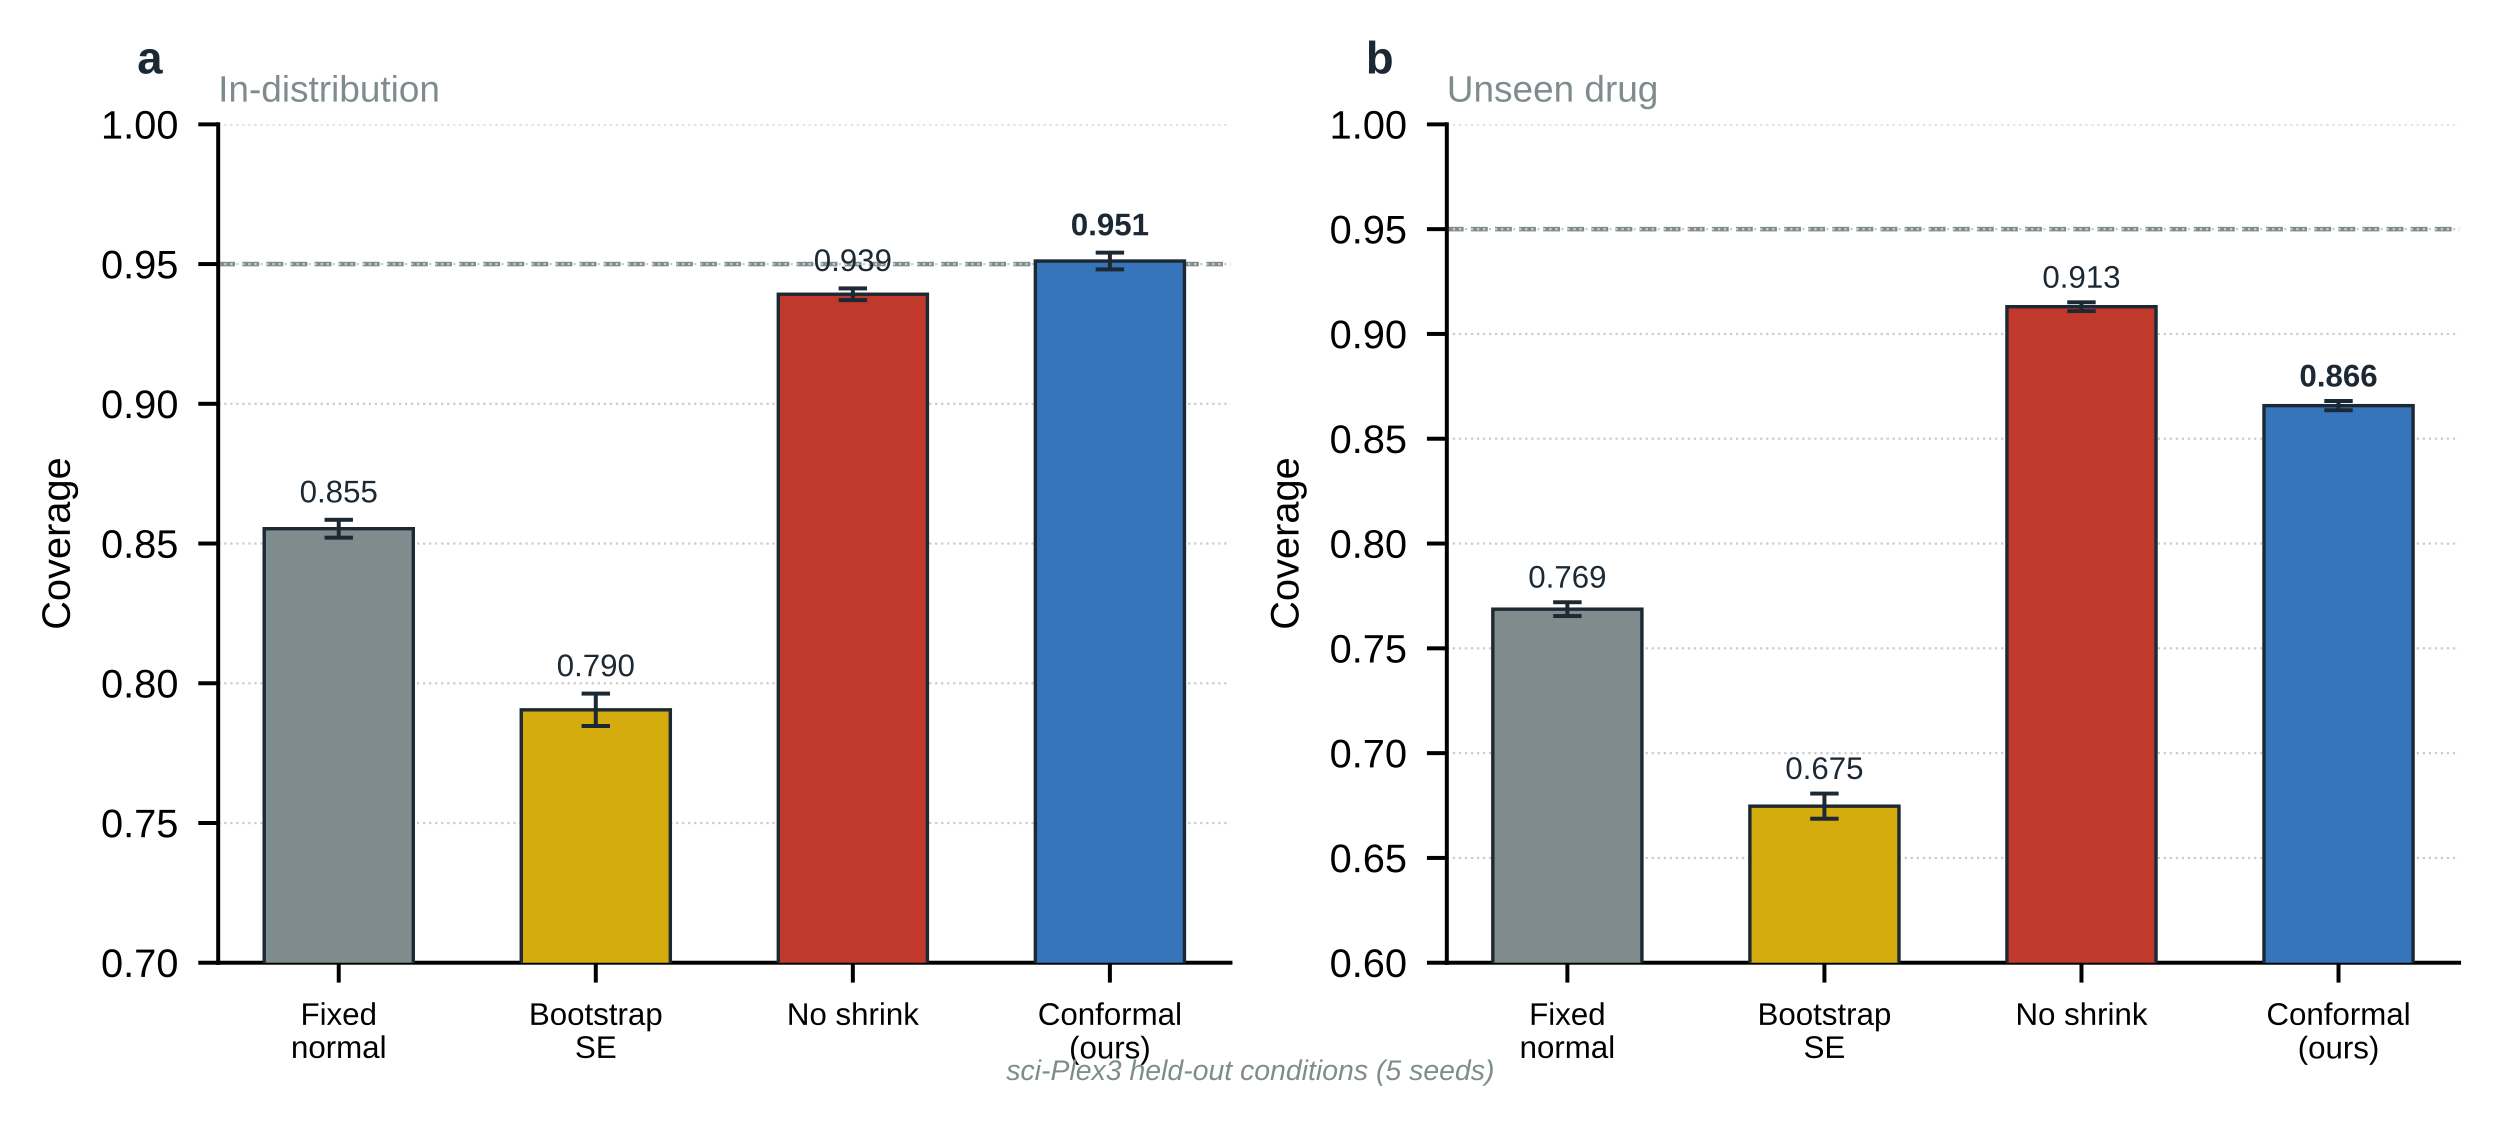
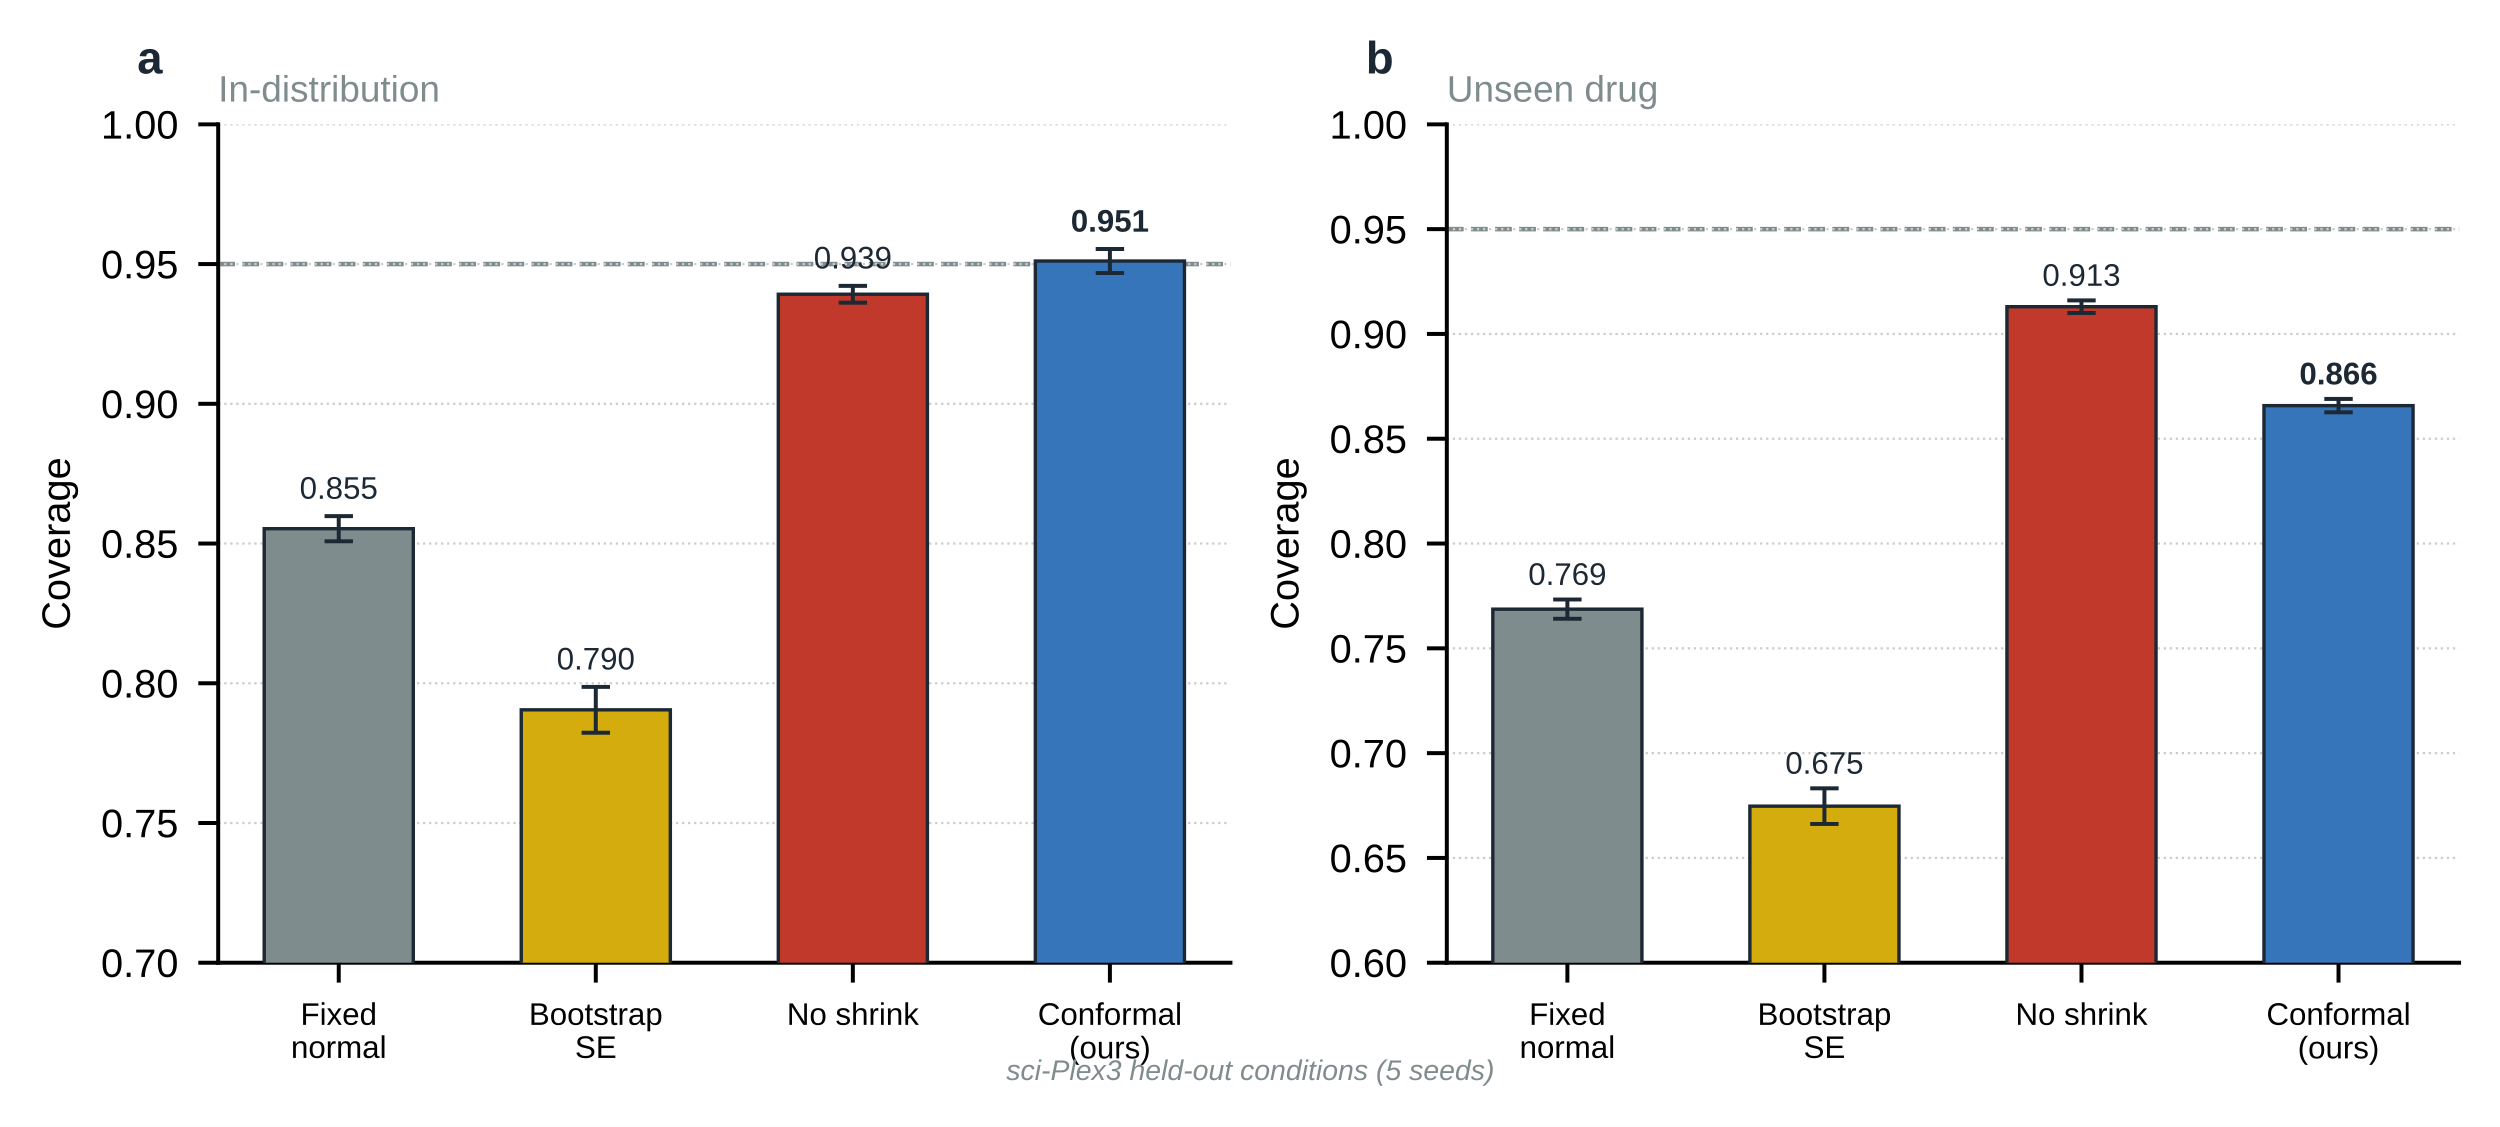
<svg xmlns="http://www.w3.org/2000/svg" xmlns:xlink="http://www.w3.org/1999/xlink" width="439.892pt" height="198.288pt" viewBox="0 0 439.892 198.288" version="1.1">
  <defs>
    <style type="text/css">*{stroke-linejoin: round; stroke-linecap: butt}</style>
  </defs>
  <g id="figure_1">
    <g id="patch_1">
      <path d="M 0 198.288  L 439.892 198.288  L 439.892 -0  L 0 -0  z " style="fill: #ffffff" />
    </g>
    <g id="axes_1">
      <g id="patch_2">
        <path d="M 38.392 169.397  L 216.507 169.397  L 216.507 21.881  L 38.392 21.881  z " style="fill: #ffffff" />
      </g>
      <g id="line2d_1">
-         <path d="M 38.392 46.467  L 216.507 46.467  " clip-path="url(#p9d5d105f40)" style="fill: none; stroke-dasharray: 2.96,1.28; stroke-dashoffset: 0; stroke: #7f8c8d; stroke-width: 0.8" />
+         <path d="M 38.392 46.467  L 216.507 46.467  " clip-path="url(#p77afb6e7ab)" style="fill: none; stroke-dasharray: 2.96,1.28; stroke-dashoffset: 0; stroke: #7f8c8d; stroke-width: 0.8" />
      </g>
      <g id="matplotlib.axis_1">
        <g id="xtick_1">
          <g id="line2d_2">
            <defs>
-               <path id="me856b5aec0" d="M 0 0  L 0 3.5  " style="stroke: #000000; stroke-width: 0.7" />
+               <path id="m66974f208a" d="M 0 0  L 0 3.5  " style="stroke: #000000; stroke-width: 0.7" />
            </defs>
            <g>
-               <use xlink:href="#me856b5aec0" x="59.605" y="169.397" style="stroke: #000000; stroke-width: 0.7" />
+               <use xlink:href="#m66974f208a" x="59.605" y="169.397" style="stroke: #000000; stroke-width: 0.7" />
            </g>
          </g>
          <g id="text_1">
            <text style="font: 5.5px 'Arial', 'DejaVu Sans', 'Liberation Sans', sans-serif" transform="translate(52.88033 180.3337)">Fixed</text>
            <text style="font: 5.5px 'Arial', 'DejaVu Sans', 'Liberation Sans', sans-serif" transform="translate(51.19939 186.1509)">normal</text>
          </g>
        </g>
        <g id="xtick_2">
          <g id="line2d_3">
            <g>
-               <use xlink:href="#me856b5aec0" x="104.834" y="169.397" style="stroke: #000000; stroke-width: 0.7" />
+               <use xlink:href="#m66974f208a" x="104.834" y="169.397" style="stroke: #000000; stroke-width: 0.7" />
            </g>
          </g>
          <g id="text_2">
            <text style="font: 5.5px 'Arial', 'DejaVu Sans', 'Liberation Sans', sans-serif" transform="translate(93.06433 180.3337)">Bootstrap</text>
            <text style="font: 5.5px 'Arial', 'DejaVu Sans', 'Liberation Sans', sans-serif" transform="translate(101.1657 186.1509)">SE</text>
          </g>
        </g>
        <g id="xtick_3">
          <g id="line2d_4">
            <g>
-               <use xlink:href="#me856b5aec0" x="150.064" y="169.397" style="stroke: #000000; stroke-width: 0.7" />
+               <use xlink:href="#m66974f208a" x="150.064" y="169.397" style="stroke: #000000; stroke-width: 0.7" />
            </g>
          </g>
          <g id="text_3">
            <text style="font: 5.5px 'Arial', 'DejaVu Sans', 'Liberation Sans', sans-serif; text-anchor: middle" x="150.064" y="180.334" transform="rotate(-0 150.0641 180.3337)">No shrink</text>
          </g>
        </g>
        <g id="xtick_4">
          <g id="line2d_5">
            <g>
-               <use xlink:href="#me856b5aec0" x="195.294" y="169.397" style="stroke: #000000; stroke-width: 0.7" />
+               <use xlink:href="#m66974f208a" x="195.294" y="169.397" style="stroke: #000000; stroke-width: 0.7" />
            </g>
          </g>
          <g id="text_4">
            <text style="font: 5.5px 'Arial', 'DejaVu Sans', 'Liberation Sans', sans-serif" transform="translate(182.6096 180.3337)">Conformal</text>
            <text style="font: 5.5px 'Arial', 'DejaVu Sans', 'Liberation Sans', sans-serif" transform="translate(188.1135 186.2314)">(ours)</text>
          </g>
        </g>
      </g>
      <g id="matplotlib.axis_2">
        <g id="ytick_1">
          <g id="line2d_6">
-             <path d="M 38.392 169.397  L 216.507 169.397  " clip-path="url(#p9d5d105f40)" style="fill: none; stroke-dasharray: 0.4,0.66; stroke-dashoffset: 0; stroke: #cccccc; stroke-width: 0.4" />
+             <path d="M 38.392 169.397  L 216.507 169.397  " clip-path="url(#p77afb6e7ab)" style="fill: none; stroke-dasharray: 0.4,0.66; stroke-dashoffset: 0; stroke: #cccccc; stroke-width: 0.4" />
          </g>
          <g id="line2d_7">
            <defs>
-               <path id="m9ef5450cb5" d="M 0 0  L -3.5 0  " style="stroke: #000000; stroke-width: 0.7" />
+               <path id="m8f0b686605" d="M 0 0  L -3.5 0  " style="stroke: #000000; stroke-width: 0.7" />
            </defs>
            <g>
-               <use xlink:href="#m9ef5450cb5" x="38.392" y="169.397" style="stroke: #000000; stroke-width: 0.7" />
+               <use xlink:href="#m8f0b686605" x="38.392" y="169.397" style="stroke: #000000; stroke-width: 0.7" />
            </g>
          </g>
          <g id="text_5">
            <text style="font: 7px 'Arial', 'DejaVu Sans', 'Liberation Sans', sans-serif; text-anchor: end" x="31.392" y="171.902" transform="rotate(-0 31.39172 171.9021)">0.70</text>
          </g>
        </g>
        <g id="ytick_2">
          <g id="line2d_8">
-             <path d="M 38.392 144.811  L 216.507 144.811  " clip-path="url(#p9d5d105f40)" style="fill: none; stroke-dasharray: 0.4,0.66; stroke-dashoffset: 0; stroke: #cccccc; stroke-width: 0.4" />
+             <path d="M 38.392 144.811  L 216.507 144.811  " clip-path="url(#p77afb6e7ab)" style="fill: none; stroke-dasharray: 0.4,0.66; stroke-dashoffset: 0; stroke: #cccccc; stroke-width: 0.4" />
          </g>
          <g id="line2d_9">
            <g>
-               <use xlink:href="#m9ef5450cb5" x="38.392" y="144.811" style="stroke: #000000; stroke-width: 0.7" />
+               <use xlink:href="#m8f0b686605" x="38.392" y="144.811" style="stroke: #000000; stroke-width: 0.7" />
            </g>
          </g>
          <g id="text_6">
            <text style="font: 7px 'Arial', 'DejaVu Sans', 'Liberation Sans', sans-serif; text-anchor: end" x="31.392" y="147.316" transform="rotate(-0 31.39172 147.3161)">0.75</text>
          </g>
        </g>
        <g id="ytick_3">
          <g id="line2d_10">
-             <path d="M 38.392 120.225  L 216.507 120.225  " clip-path="url(#p9d5d105f40)" style="fill: none; stroke-dasharray: 0.4,0.66; stroke-dashoffset: 0; stroke: #cccccc; stroke-width: 0.4" />
+             <path d="M 38.392 120.225  L 216.507 120.225  " clip-path="url(#p77afb6e7ab)" style="fill: none; stroke-dasharray: 0.4,0.66; stroke-dashoffset: 0; stroke: #cccccc; stroke-width: 0.4" />
          </g>
          <g id="line2d_11">
            <g>
-               <use xlink:href="#m9ef5450cb5" x="38.392" y="120.225" style="stroke: #000000; stroke-width: 0.7" />
+               <use xlink:href="#m8f0b686605" x="38.392" y="120.225" style="stroke: #000000; stroke-width: 0.7" />
            </g>
          </g>
          <g id="text_7">
            <text style="font: 7px 'Arial', 'DejaVu Sans', 'Liberation Sans', sans-serif; text-anchor: end" x="31.392" y="122.73" transform="rotate(-0 31.39172 122.7301)">0.80</text>
          </g>
        </g>
        <g id="ytick_4">
          <g id="line2d_12">
-             <path d="M 38.392 95.639  L 216.507 95.639  " clip-path="url(#p9d5d105f40)" style="fill: none; stroke-dasharray: 0.4,0.66; stroke-dashoffset: 0; stroke: #cccccc; stroke-width: 0.4" />
+             <path d="M 38.392 95.639  L 216.507 95.639  " clip-path="url(#p77afb6e7ab)" style="fill: none; stroke-dasharray: 0.4,0.66; stroke-dashoffset: 0; stroke: #cccccc; stroke-width: 0.4" />
          </g>
          <g id="line2d_13">
            <g>
-               <use xlink:href="#m9ef5450cb5" x="38.392" y="95.639" style="stroke: #000000; stroke-width: 0.7" />
+               <use xlink:href="#m8f0b686605" x="38.392" y="95.639" style="stroke: #000000; stroke-width: 0.7" />
            </g>
          </g>
          <g id="text_8">
            <text style="font: 7px 'Arial', 'DejaVu Sans', 'Liberation Sans', sans-serif; text-anchor: end" x="31.392" y="98.144" transform="rotate(-0 31.39172 98.14406)">0.85</text>
          </g>
        </g>
        <g id="ytick_5">
          <g id="line2d_14">
-             <path d="M 38.392 71.053  L 216.507 71.053  " clip-path="url(#p9d5d105f40)" style="fill: none; stroke-dasharray: 0.4,0.66; stroke-dashoffset: 0; stroke: #cccccc; stroke-width: 0.4" />
+             <path d="M 38.392 71.053  L 216.507 71.053  " clip-path="url(#p77afb6e7ab)" style="fill: none; stroke-dasharray: 0.4,0.66; stroke-dashoffset: 0; stroke: #cccccc; stroke-width: 0.4" />
          </g>
          <g id="line2d_15">
            <g>
-               <use xlink:href="#m9ef5450cb5" x="38.392" y="71.053" style="stroke: #000000; stroke-width: 0.7" />
+               <use xlink:href="#m8f0b686605" x="38.392" y="71.053" style="stroke: #000000; stroke-width: 0.7" />
            </g>
          </g>
          <g id="text_9">
            <text style="font: 7px 'Arial', 'DejaVu Sans', 'Liberation Sans', sans-serif; text-anchor: end" x="31.392" y="73.558" transform="rotate(-0 31.39172 73.55805)">0.90</text>
          </g>
        </g>
        <g id="ytick_6">
          <g id="line2d_16">
-             <path d="M 38.392 46.467  L 216.507 46.467  " clip-path="url(#p9d5d105f40)" style="fill: none; stroke-dasharray: 0.4,0.66; stroke-dashoffset: 0; stroke: #cccccc; stroke-width: 0.4" />
+             <path d="M 38.392 46.467  L 216.507 46.467  " clip-path="url(#p77afb6e7ab)" style="fill: none; stroke-dasharray: 0.4,0.66; stroke-dashoffset: 0; stroke: #cccccc; stroke-width: 0.4" />
          </g>
          <g id="line2d_17">
            <g>
-               <use xlink:href="#m9ef5450cb5" x="38.392" y="46.467" style="stroke: #000000; stroke-width: 0.7" />
+               <use xlink:href="#m8f0b686605" x="38.392" y="46.467" style="stroke: #000000; stroke-width: 0.7" />
            </g>
          </g>
          <g id="text_10">
            <text style="font: 7px 'Arial', 'DejaVu Sans', 'Liberation Sans', sans-serif; text-anchor: end" x="31.392" y="48.972" transform="rotate(-0 31.39172 48.97205)">0.95</text>
          </g>
        </g>
        <g id="ytick_7">
          <g id="line2d_18">
-             <path d="M 38.392 21.881  L 216.507 21.881  " clip-path="url(#p9d5d105f40)" style="fill: none; stroke-dasharray: 0.4,0.66; stroke-dashoffset: 0; stroke: #cccccc; stroke-width: 0.4" />
+             <path d="M 38.392 21.881  L 216.507 21.881  " clip-path="url(#p77afb6e7ab)" style="fill: none; stroke-dasharray: 0.4,0.66; stroke-dashoffset: 0; stroke: #cccccc; stroke-width: 0.4" />
          </g>
          <g id="line2d_19">
            <g>
-               <use xlink:href="#m9ef5450cb5" x="38.392" y="21.881" style="stroke: #000000; stroke-width: 0.7" />
+               <use xlink:href="#m8f0b686605" x="38.392" y="21.881" style="stroke: #000000; stroke-width: 0.7" />
            </g>
          </g>
          <g id="text_11">
            <text style="font: 7px 'Arial', 'DejaVu Sans', 'Liberation Sans', sans-serif; text-anchor: end" x="31.392" y="24.386" transform="rotate(-0 31.39172 24.38604)">1.00</text>
          </g>
        </g>
        <g id="text_12">
          <text style="font: 7px 'Arial', 'DejaVu Sans', 'Liberation Sans', sans-serif; text-anchor: middle" x="12.296" y="95.639" transform="rotate(-90 12.29578 95.63883)">Coverage</text>
        </g>
      </g>
      <g id="patch_3">
        <path d="M 38.392 169.397  L 38.392 21.881  " style="fill: none; stroke: #000000; stroke-width: 0.7; stroke-linejoin: miter; stroke-linecap: square" />
      </g>
      <g id="patch_4">
        <path d="M 38.392 169.397  L 216.507 169.397  " style="fill: none; stroke: #000000; stroke-width: 0.7; stroke-linejoin: miter; stroke-linecap: square" />
      </g>
      <g id="patch_5">
-         <path d="M 46.488 513.601  L 72.721 513.601  L 72.721 93.033  L 46.488 93.033  z " clip-path="url(#p9d5d105f40)" style="fill: #7f8c8d; stroke: #1c2833; stroke-width: 0.6; stroke-linejoin: miter" />
+         <path d="M 46.488 513.601  L 72.721 513.601  L 72.721 93.033  L 46.488 93.033  z " clip-path="url(#p77afb6e7ab)" style="fill: #7f8c8d; stroke: #1c2833; stroke-width: 0.6; stroke-linejoin: miter" />
      </g>
      <g id="patch_6">
-         <path d="M 91.718 513.601  L 117.951 513.601  L 117.951 124.896  L 91.718 124.896  z " clip-path="url(#p9d5d105f40)" style="fill: #d4ac0d; stroke: #1c2833; stroke-width: 0.6; stroke-linejoin: miter" />
+         <path d="M 91.718 513.601  L 117.951 513.601  L 117.951 124.896  L 91.718 124.896  z " clip-path="url(#p77afb6e7ab)" style="fill: #d4ac0d; stroke: #1c2833; stroke-width: 0.6; stroke-linejoin: miter" />
      </g>
      <g id="patch_7">
-         <path d="M 136.948 513.601  L 163.181 513.601  L 163.181 51.777  L 136.948 51.777  z " clip-path="url(#p9d5d105f40)" style="fill: #c0392b; stroke: #1c2833; stroke-width: 0.6; stroke-linejoin: miter" />
+         <path d="M 136.948 513.601  L 163.181 513.601  L 163.181 51.777  L 136.948 51.777  z " clip-path="url(#p77afb6e7ab)" style="fill: #c0392b; stroke: #1c2833; stroke-width: 0.6; stroke-linejoin: miter" />
      </g>
      <g id="patch_8">
-         <path d="M 182.177 513.601  L 208.411 513.601  L 208.411 45.926  L 182.177 45.926  z " clip-path="url(#p9d5d105f40)" style="fill: #3775ba; stroke: #1c2833; stroke-width: 0.6; stroke-linejoin: miter" />
+         <path d="M 182.177 513.601  L 208.411 513.601  L 208.411 45.926  L 182.177 45.926  z " clip-path="url(#p77afb6e7ab)" style="fill: #3775ba; stroke: #1c2833; stroke-width: 0.6; stroke-linejoin: miter" />
      </g>
      <g id="text_13">
-         <text style="fill: #1c2833; font: 5.5px 'Arial', 'DejaVu Sans', 'Liberation Sans', sans-serif; text-anchor: middle" x="59.605" y="88.399" transform="rotate(-0 59.60451 88.3992)">0.855</text>
+         <text style="fill: #1c2833; font: 5.5px 'Arial', 'DejaVu Sans', 'Liberation Sans', sans-serif; text-anchor: middle" x="59.605" y="87.76" transform="rotate(-0 59.60451 87.75997)">0.855</text>
      </g>
      <g id="text_14">
-         <text style="fill: #1c2833; font: 5.5px 'Arial', 'DejaVu Sans', 'Liberation Sans', sans-serif; text-anchor: middle" x="104.834" y="118.984" transform="rotate(-0 104.8343 118.9842)">0.790</text>
+         <text style="fill: #1c2833; font: 5.5px 'Arial', 'DejaVu Sans', 'Liberation Sans', sans-serif; text-anchor: middle" x="104.834" y="117.804" transform="rotate(-0 104.8343 117.8041)">0.790</text>
      </g>
      <g id="text_15">
-         <text style="fill: #1c2833; font: 5.5px 'Arial', 'DejaVu Sans', 'Liberation Sans', sans-serif; text-anchor: middle" x="150.064" y="47.685" transform="rotate(-0 150.0641 47.68477)">0.939</text>
+         <text style="fill: #1c2833; font: 5.5px 'Arial', 'DejaVu Sans', 'Liberation Sans', sans-serif; text-anchor: middle" x="150.064" y="47.242" transform="rotate(-0 150.0641 47.24222)">0.939</text>
      </g>
      <g id="text_16">
-         <text style="fill: #1c2833; font: 700 5.5px 'Arial', 'DejaVu Sans', 'Liberation Sans', sans-serif; text-anchor: middle" x="195.294" y="41.398" transform="rotate(-0 195.294 41.39849)">0.951</text>
+         <text style="fill: #1c2833; font: 700 5.5px 'Arial', 'DejaVu Sans', 'Liberation Sans', sans-serif; text-anchor: middle" x="195.294" y="40.759" transform="rotate(-0 195.294 40.75925)">0.951</text>
      </g>
      <g id="text_17">
        <text style="fill: #1c2833; font: 700 8px 'Arial', 'DejaVu Sans', 'Liberation Sans', sans-serif; text-anchor: start" x="24.143" y="12.926" transform="rotate(-0 24.14252 12.92625)">a</text>
      </g>
      <g id="text_18">
        <text style="fill: #7f8c8d; font: 6.5px 'Arial', 'DejaVu Sans', 'Liberation Sans', sans-serif; text-anchor: start" x="38.392" y="17.881" transform="rotate(-0 38.39172 17.8808)">In-distribution</text>
      </g>
      <g id="LineCollection_1">
-         <path d="M 59.605 94.606  L 59.605 91.459  " clip-path="url(#p9d5d105f40)" style="fill: none; stroke: #1c2833; stroke-width: 0.7" />
-         <path d="M 104.834 127.748  L 104.834 122.044  " clip-path="url(#p9d5d105f40)" style="fill: none; stroke: #1c2833; stroke-width: 0.7" />
-         <path d="M 150.064 52.81  L 150.064 50.745  " clip-path="url(#p9d5d105f40)" style="fill: none; stroke: #1c2833; stroke-width: 0.7" />
-         <path d="M 195.294 47.401  L 195.294 44.451  " clip-path="url(#p9d5d105f40)" style="fill: none; stroke: #1c2833; stroke-width: 0.7" />
+         <path d="M 59.605 95.245  L 59.605 90.82  " clip-path="url(#p77afb6e7ab)" style="fill: none; stroke: #1c2833; stroke-width: 0.7" />
+         <path d="M 104.834 128.928  L 104.834 120.864  " clip-path="url(#p77afb6e7ab)" style="fill: none; stroke: #1c2833; stroke-width: 0.7" />
+         <path d="M 150.064 53.253  L 150.064 50.302  " clip-path="url(#p77afb6e7ab)" style="fill: none; stroke: #1c2833; stroke-width: 0.7" />
+         <path d="M 195.294 48.04  L 195.294 43.812  " clip-path="url(#p77afb6e7ab)" style="fill: none; stroke: #1c2833; stroke-width: 0.7" />
      </g>
      <g id="line2d_20">
        <defs>
-           <path id="m2707929014" d="M 2.5 0  L -2.5 -0  " style="stroke: #1c2833; stroke-width: 0.7" />
+           <path id="m2bc1da2e84" d="M 2.5 0  L -2.5 -0  " style="stroke: #1c2833; stroke-width: 0.7" />
        </defs>
-         <g clip-path="url(#p9d5d105f40)">
-           <use xlink:href="#m2707929014" x="59.605" y="94.606" style="fill: #1c2833; stroke: #1c2833; stroke-width: 0.7" />
-           <use xlink:href="#m2707929014" x="104.834" y="127.748" style="fill: #1c2833; stroke: #1c2833; stroke-width: 0.7" />
-           <use xlink:href="#m2707929014" x="150.064" y="52.81" style="fill: #1c2833; stroke: #1c2833; stroke-width: 0.7" />
-           <use xlink:href="#m2707929014" x="195.294" y="47.401" style="fill: #1c2833; stroke: #1c2833; stroke-width: 0.7" />
+         <g clip-path="url(#p77afb6e7ab)">
+           <use xlink:href="#m2bc1da2e84" x="59.605" y="95.245" style="fill: #1c2833; stroke: #1c2833; stroke-width: 0.7" />
+           <use xlink:href="#m2bc1da2e84" x="104.834" y="128.928" style="fill: #1c2833; stroke: #1c2833; stroke-width: 0.7" />
+           <use xlink:href="#m2bc1da2e84" x="150.064" y="53.253" style="fill: #1c2833; stroke: #1c2833; stroke-width: 0.7" />
+           <use xlink:href="#m2bc1da2e84" x="195.294" y="48.04" style="fill: #1c2833; stroke: #1c2833; stroke-width: 0.7" />
        </g>
      </g>
      <g id="line2d_21">
-         <g clip-path="url(#p9d5d105f40)">
-           <use xlink:href="#m2707929014" x="59.605" y="91.459" style="fill: #1c2833; stroke: #1c2833; stroke-width: 0.7" />
-           <use xlink:href="#m2707929014" x="104.834" y="122.044" style="fill: #1c2833; stroke: #1c2833; stroke-width: 0.7" />
-           <use xlink:href="#m2707929014" x="150.064" y="50.745" style="fill: #1c2833; stroke: #1c2833; stroke-width: 0.7" />
-           <use xlink:href="#m2707929014" x="195.294" y="44.451" style="fill: #1c2833; stroke: #1c2833; stroke-width: 0.7" />
+         <g clip-path="url(#p77afb6e7ab)">
+           <use xlink:href="#m2bc1da2e84" x="59.605" y="90.82" style="fill: #1c2833; stroke: #1c2833; stroke-width: 0.7" />
+           <use xlink:href="#m2bc1da2e84" x="104.834" y="120.864" style="fill: #1c2833; stroke: #1c2833; stroke-width: 0.7" />
+           <use xlink:href="#m2bc1da2e84" x="150.064" y="50.302" style="fill: #1c2833; stroke: #1c2833; stroke-width: 0.7" />
+           <use xlink:href="#m2bc1da2e84" x="195.294" y="43.812" style="fill: #1c2833; stroke: #1c2833; stroke-width: 0.7" />
        </g>
      </g>
    </g>
    <g id="axes_2">
      <g id="patch_9">
        <path d="M 254.577 169.397  L 432.692 169.397  L 432.692 21.881  L 254.577 21.881  z " style="fill: #ffffff" />
      </g>
      <g id="line2d_22">
-         <path d="M 254.577 40.32  L 432.692 40.32  " clip-path="url(#p41a870a42a)" style="fill: none; stroke-dasharray: 2.96,1.28; stroke-dashoffset: 0; stroke: #7f8c8d; stroke-width: 0.8" />
+         <path d="M 254.577 40.32  L 432.692 40.32  " clip-path="url(#pb3bc4e1482)" style="fill: none; stroke-dasharray: 2.96,1.28; stroke-dashoffset: 0; stroke: #7f8c8d; stroke-width: 0.8" />
      </g>
      <g id="matplotlib.axis_3">
        <g id="xtick_5">
          <g id="line2d_23">
            <g>
-               <use xlink:href="#me856b5aec0" x="275.79" y="169.397" style="stroke: #000000; stroke-width: 0.7" />
+               <use xlink:href="#m66974f208a" x="275.79" y="169.397" style="stroke: #000000; stroke-width: 0.7" />
            </g>
          </g>
          <g id="text_19">
            <text style="font: 5.5px 'Arial', 'DejaVu Sans', 'Liberation Sans', sans-serif" transform="translate(269.0654 180.3337)">Fixed</text>
            <text style="font: 5.5px 'Arial', 'DejaVu Sans', 'Liberation Sans', sans-serif" transform="translate(267.3844 186.1509)">normal</text>
          </g>
        </g>
        <g id="xtick_6">
          <g id="line2d_24">
            <g>
-               <use xlink:href="#me856b5aec0" x="321.019" y="169.397" style="stroke: #000000; stroke-width: 0.7" />
+               <use xlink:href="#m66974f208a" x="321.019" y="169.397" style="stroke: #000000; stroke-width: 0.7" />
            </g>
          </g>
          <g id="text_20">
            <text style="font: 5.5px 'Arial', 'DejaVu Sans', 'Liberation Sans', sans-serif" transform="translate(309.2494 180.3337)">Bootstrap</text>
            <text style="font: 5.5px 'Arial', 'DejaVu Sans', 'Liberation Sans', sans-serif" transform="translate(317.3507 186.1509)">SE</text>
          </g>
        </g>
        <g id="xtick_7">
          <g id="line2d_25">
            <g>
-               <use xlink:href="#me856b5aec0" x="366.249" y="169.397" style="stroke: #000000; stroke-width: 0.7" />
+               <use xlink:href="#m66974f208a" x="366.249" y="169.397" style="stroke: #000000; stroke-width: 0.7" />
            </g>
          </g>
          <g id="text_21">
            <text style="font: 5.5px 'Arial', 'DejaVu Sans', 'Liberation Sans', sans-serif; text-anchor: middle" x="366.249" y="180.334" transform="rotate(-0 366.2492 180.3337)">No shrink</text>
          </g>
        </g>
        <g id="xtick_8">
          <g id="line2d_26">
            <g>
-               <use xlink:href="#me856b5aec0" x="411.479" y="169.397" style="stroke: #000000; stroke-width: 0.7" />
+               <use xlink:href="#m66974f208a" x="411.479" y="169.397" style="stroke: #000000; stroke-width: 0.7" />
            </g>
          </g>
          <g id="text_22">
            <text style="font: 5.5px 'Arial', 'DejaVu Sans', 'Liberation Sans', sans-serif" transform="translate(398.7946 180.3337)">Conformal</text>
            <text style="font: 5.5px 'Arial', 'DejaVu Sans', 'Liberation Sans', sans-serif" transform="translate(404.2985 186.2314)">(ours)</text>
          </g>
        </g>
      </g>
      <g id="matplotlib.axis_4">
        <g id="ytick_8">
          <g id="line2d_27">
-             <path d="M 254.577 169.397  L 432.692 169.397  " clip-path="url(#p41a870a42a)" style="fill: none; stroke-dasharray: 0.4,0.66; stroke-dashoffset: 0; stroke: #cccccc; stroke-width: 0.4" />
+             <path d="M 254.577 169.397  L 432.692 169.397  " clip-path="url(#pb3bc4e1482)" style="fill: none; stroke-dasharray: 0.4,0.66; stroke-dashoffset: 0; stroke: #cccccc; stroke-width: 0.4" />
          </g>
          <g id="line2d_28">
            <g>
-               <use xlink:href="#m9ef5450cb5" x="254.577" y="169.397" style="stroke: #000000; stroke-width: 0.7" />
+               <use xlink:href="#m8f0b686605" x="254.577" y="169.397" style="stroke: #000000; stroke-width: 0.7" />
            </g>
          </g>
          <g id="text_23">
            <text style="font: 7px 'Arial', 'DejaVu Sans', 'Liberation Sans', sans-serif; text-anchor: end" x="247.577" y="171.902" transform="rotate(-0 247.5768 171.9021)">0.60</text>
          </g>
        </g>
        <g id="ytick_9">
          <g id="line2d_29">
-             <path d="M 254.577 150.957  L 432.692 150.957  " clip-path="url(#p41a870a42a)" style="fill: none; stroke-dasharray: 0.4,0.66; stroke-dashoffset: 0; stroke: #cccccc; stroke-width: 0.4" />
+             <path d="M 254.577 150.957  L 432.692 150.957  " clip-path="url(#pb3bc4e1482)" style="fill: none; stroke-dasharray: 0.4,0.66; stroke-dashoffset: 0; stroke: #cccccc; stroke-width: 0.4" />
          </g>
          <g id="line2d_30">
            <g>
-               <use xlink:href="#m9ef5450cb5" x="254.577" y="150.957" style="stroke: #000000; stroke-width: 0.7" />
+               <use xlink:href="#m8f0b686605" x="254.577" y="150.957" style="stroke: #000000; stroke-width: 0.7" />
            </g>
          </g>
          <g id="text_24">
            <text style="font: 7px 'Arial', 'DejaVu Sans', 'Liberation Sans', sans-serif; text-anchor: end" x="247.577" y="153.463" transform="rotate(-0 247.5768 153.4626)">0.65</text>
          </g>
        </g>
        <g id="ytick_10">
          <g id="line2d_31">
-             <path d="M 254.577 132.518  L 432.692 132.518  " clip-path="url(#p41a870a42a)" style="fill: none; stroke-dasharray: 0.4,0.66; stroke-dashoffset: 0; stroke: #cccccc; stroke-width: 0.4" />
+             <path d="M 254.577 132.518  L 432.692 132.518  " clip-path="url(#pb3bc4e1482)" style="fill: none; stroke-dasharray: 0.4,0.66; stroke-dashoffset: 0; stroke: #cccccc; stroke-width: 0.4" />
          </g>
          <g id="line2d_32">
            <g>
-               <use xlink:href="#m9ef5450cb5" x="254.577" y="132.518" style="stroke: #000000; stroke-width: 0.7" />
+               <use xlink:href="#m8f0b686605" x="254.577" y="132.518" style="stroke: #000000; stroke-width: 0.7" />
            </g>
          </g>
          <g id="text_25">
            <text style="font: 7px 'Arial', 'DejaVu Sans', 'Liberation Sans', sans-serif; text-anchor: end" x="247.577" y="135.023" transform="rotate(-0 247.5768 135.0231)">0.70</text>
          </g>
        </g>
        <g id="ytick_11">
          <g id="line2d_33">
-             <path d="M 254.577 114.078  L 432.692 114.078  " clip-path="url(#p41a870a42a)" style="fill: none; stroke-dasharray: 0.4,0.66; stroke-dashoffset: 0; stroke: #cccccc; stroke-width: 0.4" />
+             <path d="M 254.577 114.078  L 432.692 114.078  " clip-path="url(#pb3bc4e1482)" style="fill: none; stroke-dasharray: 0.4,0.66; stroke-dashoffset: 0; stroke: #cccccc; stroke-width: 0.4" />
          </g>
          <g id="line2d_34">
            <g>
-               <use xlink:href="#m9ef5450cb5" x="254.577" y="114.078" style="stroke: #000000; stroke-width: 0.7" />
+               <use xlink:href="#m8f0b686605" x="254.577" y="114.078" style="stroke: #000000; stroke-width: 0.7" />
            </g>
          </g>
          <g id="text_26">
            <text style="font: 7px 'Arial', 'DejaVu Sans', 'Liberation Sans', sans-serif; text-anchor: end" x="247.577" y="116.584" transform="rotate(-0 247.5768 116.5836)">0.75</text>
          </g>
        </g>
        <g id="ytick_12">
          <g id="line2d_35">
-             <path d="M 254.577 95.639  L 432.692 95.639  " clip-path="url(#p41a870a42a)" style="fill: none; stroke-dasharray: 0.4,0.66; stroke-dashoffset: 0; stroke: #cccccc; stroke-width: 0.4" />
+             <path d="M 254.577 95.639  L 432.692 95.639  " clip-path="url(#pb3bc4e1482)" style="fill: none; stroke-dasharray: 0.4,0.66; stroke-dashoffset: 0; stroke: #cccccc; stroke-width: 0.4" />
          </g>
          <g id="line2d_36">
            <g>
-               <use xlink:href="#m9ef5450cb5" x="254.577" y="95.639" style="stroke: #000000; stroke-width: 0.7" />
+               <use xlink:href="#m8f0b686605" x="254.577" y="95.639" style="stroke: #000000; stroke-width: 0.7" />
            </g>
          </g>
          <g id="text_27">
            <text style="font: 7px 'Arial', 'DejaVu Sans', 'Liberation Sans', sans-serif; text-anchor: end" x="247.577" y="98.144" transform="rotate(-0 247.5768 98.14406)">0.80</text>
          </g>
        </g>
        <g id="ytick_13">
          <g id="line2d_37">
-             <path d="M 254.577 77.199  L 432.692 77.199  " clip-path="url(#p41a870a42a)" style="fill: none; stroke-dasharray: 0.4,0.66; stroke-dashoffset: 0; stroke: #cccccc; stroke-width: 0.4" />
+             <path d="M 254.577 77.199  L 432.692 77.199  " clip-path="url(#pb3bc4e1482)" style="fill: none; stroke-dasharray: 0.4,0.66; stroke-dashoffset: 0; stroke: #cccccc; stroke-width: 0.4" />
          </g>
          <g id="line2d_38">
            <g>
-               <use xlink:href="#m9ef5450cb5" x="254.577" y="77.199" style="stroke: #000000; stroke-width: 0.7" />
+               <use xlink:href="#m8f0b686605" x="254.577" y="77.199" style="stroke: #000000; stroke-width: 0.7" />
            </g>
          </g>
          <g id="text_28">
            <text style="font: 7px 'Arial', 'DejaVu Sans', 'Liberation Sans', sans-serif; text-anchor: end" x="247.577" y="79.705" transform="rotate(-0 247.5768 79.70456)">0.85</text>
          </g>
        </g>
        <g id="ytick_14">
          <g id="line2d_39">
-             <path d="M 254.577 58.76  L 432.692 58.76  " clip-path="url(#p41a870a42a)" style="fill: none; stroke-dasharray: 0.4,0.66; stroke-dashoffset: 0; stroke: #cccccc; stroke-width: 0.4" />
+             <path d="M 254.577 58.76  L 432.692 58.76  " clip-path="url(#pb3bc4e1482)" style="fill: none; stroke-dasharray: 0.4,0.66; stroke-dashoffset: 0; stroke: #cccccc; stroke-width: 0.4" />
          </g>
          <g id="line2d_40">
            <g>
-               <use xlink:href="#m9ef5450cb5" x="254.577" y="58.76" style="stroke: #000000; stroke-width: 0.7" />
+               <use xlink:href="#m8f0b686605" x="254.577" y="58.76" style="stroke: #000000; stroke-width: 0.7" />
            </g>
          </g>
          <g id="text_29">
            <text style="font: 7px 'Arial', 'DejaVu Sans', 'Liberation Sans', sans-serif; text-anchor: end" x="247.577" y="61.265" transform="rotate(-0 247.5768 61.26505)">0.90</text>
          </g>
        </g>
        <g id="ytick_15">
          <g id="line2d_41">
-             <path d="M 254.577 40.32  L 432.692 40.32  " clip-path="url(#p41a870a42a)" style="fill: none; stroke-dasharray: 0.4,0.66; stroke-dashoffset: 0; stroke: #cccccc; stroke-width: 0.4" />
+             <path d="M 254.577 40.32  L 432.692 40.32  " clip-path="url(#pb3bc4e1482)" style="fill: none; stroke-dasharray: 0.4,0.66; stroke-dashoffset: 0; stroke: #cccccc; stroke-width: 0.4" />
          </g>
          <g id="line2d_42">
            <g>
-               <use xlink:href="#m9ef5450cb5" x="254.577" y="40.32" style="stroke: #000000; stroke-width: 0.7" />
+               <use xlink:href="#m8f0b686605" x="254.577" y="40.32" style="stroke: #000000; stroke-width: 0.7" />
            </g>
          </g>
          <g id="text_30">
            <text style="font: 7px 'Arial', 'DejaVu Sans', 'Liberation Sans', sans-serif; text-anchor: end" x="247.577" y="42.826" transform="rotate(-0 247.5768 42.82554)">0.95</text>
          </g>
        </g>
        <g id="ytick_16">
          <g id="line2d_43">
-             <path d="M 254.577 21.881  L 432.692 21.881  " clip-path="url(#p41a870a42a)" style="fill: none; stroke-dasharray: 0.4,0.66; stroke-dashoffset: 0; stroke: #cccccc; stroke-width: 0.4" />
+             <path d="M 254.577 21.881  L 432.692 21.881  " clip-path="url(#pb3bc4e1482)" style="fill: none; stroke-dasharray: 0.4,0.66; stroke-dashoffset: 0; stroke: #cccccc; stroke-width: 0.4" />
          </g>
          <g id="line2d_44">
            <g>
-               <use xlink:href="#m9ef5450cb5" x="254.577" y="21.881" style="stroke: #000000; stroke-width: 0.7" />
+               <use xlink:href="#m8f0b686605" x="254.577" y="21.881" style="stroke: #000000; stroke-width: 0.7" />
            </g>
          </g>
          <g id="text_31">
            <text style="font: 7px 'Arial', 'DejaVu Sans', 'Liberation Sans', sans-serif; text-anchor: end" x="247.577" y="24.386" transform="rotate(-0 247.5768 24.38604)">1.00</text>
          </g>
        </g>
        <g id="text_32">
          <text style="font: 7px 'Arial', 'DejaVu Sans', 'Liberation Sans', sans-serif; text-anchor: middle" x="228.481" y="95.639" transform="rotate(-90 228.4808 95.63883)">Coverage</text>
        </g>
      </g>
      <g id="patch_10">
        <path d="M 254.577 169.397  L 254.577 21.881  " style="fill: none; stroke: #000000; stroke-width: 0.7; stroke-linejoin: miter; stroke-linecap: square" />
      </g>
      <g id="patch_11">
        <path d="M 254.577 169.397  L 432.692 169.397  " style="fill: none; stroke: #000000; stroke-width: 0.7; stroke-linejoin: miter; stroke-linecap: square" />
      </g>
      <g id="patch_12">
-         <path d="M 262.673 390.671  L 288.906 390.671  L 288.906 107.182  L 262.673 107.182  z " clip-path="url(#p41a870a42a)" style="fill: #7f8c8d; stroke: #1c2833; stroke-width: 0.6; stroke-linejoin: miter" />
+         <path d="M 262.673 390.671  L 288.906 390.671  L 288.906 107.182  L 262.673 107.182  z " clip-path="url(#pb3bc4e1482)" style="fill: #7f8c8d; stroke: #1c2833; stroke-width: 0.6; stroke-linejoin: miter" />
      </g>
      <g id="patch_13">
-         <path d="M 307.903 390.671  L 334.136 390.671  L 334.136 141.848  L 307.903 141.848  z " clip-path="url(#p41a870a42a)" style="fill: #d4ac0d; stroke: #1c2833; stroke-width: 0.6; stroke-linejoin: miter" />
+         <path d="M 307.903 390.671  L 334.136 390.671  L 334.136 141.848  L 307.903 141.848  z " clip-path="url(#pb3bc4e1482)" style="fill: #d4ac0d; stroke: #1c2833; stroke-width: 0.6; stroke-linejoin: miter" />
      </g>
      <g id="patch_14">
-         <path d="M 353.133 390.671  L 379.366 390.671  L 379.366 53.966  L 353.133 53.966  z " clip-path="url(#p41a870a42a)" style="fill: #c0392b; stroke: #1c2833; stroke-width: 0.6; stroke-linejoin: miter" />
+         <path d="M 353.133 390.671  L 379.366 390.671  L 379.366 53.966  L 353.133 53.966  z " clip-path="url(#pb3bc4e1482)" style="fill: #c0392b; stroke: #1c2833; stroke-width: 0.6; stroke-linejoin: miter" />
      </g>
      <g id="patch_15">
-         <path d="M 398.362 390.671  L 424.596 390.671  L 424.596 71.372  L 398.362 71.372  z " clip-path="url(#p41a870a42a)" style="fill: #3775ba; stroke: #1c2833; stroke-width: 0.6; stroke-linejoin: miter" />
+         <path d="M 398.362 390.671  L 424.596 390.671  L 424.596 71.372  L 398.362 71.372  z " clip-path="url(#pb3bc4e1482)" style="fill: #3775ba; stroke: #1c2833; stroke-width: 0.6; stroke-linejoin: miter" />
      </g>
      <g id="text_33">
-         <text style="fill: #1c2833; font: 5.5px 'Arial', 'DejaVu Sans', 'Liberation Sans', sans-serif; text-anchor: middle" x="275.79" y="103.397" transform="rotate(-0 275.7895 103.3967)">0.769</text>
+         <text style="fill: #1c2833; font: 5.5px 'Arial', 'DejaVu Sans', 'Liberation Sans', sans-serif; text-anchor: middle" x="275.79" y="102.917" transform="rotate(-0 275.7895 102.9172)">0.769</text>
      </g>
      <g id="text_34">
-         <text style="fill: #1c2833; font: 5.5px 'Arial', 'DejaVu Sans', 'Liberation Sans', sans-serif; text-anchor: middle" x="321.019" y="137.067" transform="rotate(-0 321.0194 137.0672)">0.675</text>
+         <text style="fill: #1c2833; font: 5.5px 'Arial', 'DejaVu Sans', 'Liberation Sans', sans-serif; text-anchor: middle" x="321.019" y="136.145" transform="rotate(-0 321.0194 136.1452)">0.675</text>
      </g>
      <g id="text_35">
-         <text style="fill: #1c2833; font: 5.5px 'Arial', 'DejaVu Sans', 'Liberation Sans', sans-serif; text-anchor: middle" x="366.249" y="50.623" transform="rotate(-0 366.2492 50.6228)">0.913</text>
+         <text style="fill: #1c2833; font: 5.5px 'Arial', 'DejaVu Sans', 'Liberation Sans', sans-serif; text-anchor: middle" x="366.249" y="50.291" transform="rotate(-0 366.2492 50.29089)">0.913</text>
      </g>
      <g id="text_36">
-         <text style="fill: #1c2833; font: 700 5.5px 'Arial', 'DejaVu Sans', 'Liberation Sans', sans-serif; text-anchor: middle" x="411.479" y="68.001" transform="rotate(-0 411.479 68.00055)">0.866</text>
+         <text style="fill: #1c2833; font: 700 5.5px 'Arial', 'DejaVu Sans', 'Liberation Sans', sans-serif; text-anchor: middle" x="411.479" y="67.632" transform="rotate(-0 411.479 67.63176)">0.866</text>
      </g>
      <g id="text_37">
        <text style="fill: #1c2833; font: 700 8px 'Arial', 'DejaVu Sans', 'Liberation Sans', sans-serif; text-anchor: start" x="240.328" y="12.926" transform="rotate(-0 240.3276 12.92625)">b</text>
      </g>
      <g id="text_38">
        <text style="fill: #7f8c8d; font: 6.5px 'Arial', 'DejaVu Sans', 'Liberation Sans', sans-serif; text-anchor: start" x="254.577" y="17.881" transform="rotate(-0 254.5768 17.8808)">Unseen drug</text>
      </g>
      <g id="LineCollection_2">
-         <path d="M 275.79 108.399  L 275.79 105.965  " clip-path="url(#p41a870a42a)" style="fill: none; stroke: #1c2833; stroke-width: 0.7" />
-         <path d="M 321.019 144.061  L 321.019 139.635  " clip-path="url(#p41a870a42a)" style="fill: none; stroke: #1c2833; stroke-width: 0.7" />
-         <path d="M 366.249 54.74  L 366.249 53.191  " clip-path="url(#p41a870a42a)" style="fill: none; stroke: #1c2833; stroke-width: 0.7" />
-         <path d="M 411.479 72.184  L 411.479 70.561  " clip-path="url(#p41a870a42a)" style="fill: none; stroke: #1c2833; stroke-width: 0.7" />
+         <path d="M 275.79 108.878  L 275.79 105.486  " clip-path="url(#pb3bc4e1482)" style="fill: none; stroke: #1c2833; stroke-width: 0.7" />
+         <path d="M 321.019 144.983  L 321.019 138.714  " clip-path="url(#pb3bc4e1482)" style="fill: none; stroke: #1c2833; stroke-width: 0.7" />
+         <path d="M 366.249 55.072  L 366.249 52.859  " clip-path="url(#pb3bc4e1482)" style="fill: none; stroke: #1c2833; stroke-width: 0.7" />
+         <path d="M 411.479 72.553  L 411.479 70.192  " clip-path="url(#pb3bc4e1482)" style="fill: none; stroke: #1c2833; stroke-width: 0.7" />
      </g>
      <g id="line2d_45">
-         <g clip-path="url(#p41a870a42a)">
-           <use xlink:href="#m2707929014" x="275.79" y="108.399" style="fill: #1c2833; stroke: #1c2833; stroke-width: 0.7" />
-           <use xlink:href="#m2707929014" x="321.019" y="144.061" style="fill: #1c2833; stroke: #1c2833; stroke-width: 0.7" />
-           <use xlink:href="#m2707929014" x="366.249" y="54.74" style="fill: #1c2833; stroke: #1c2833; stroke-width: 0.7" />
-           <use xlink:href="#m2707929014" x="411.479" y="72.184" style="fill: #1c2833; stroke: #1c2833; stroke-width: 0.7" />
+         <g clip-path="url(#pb3bc4e1482)">
+           <use xlink:href="#m2bc1da2e84" x="275.79" y="108.878" style="fill: #1c2833; stroke: #1c2833; stroke-width: 0.7" />
+           <use xlink:href="#m2bc1da2e84" x="321.019" y="144.983" style="fill: #1c2833; stroke: #1c2833; stroke-width: 0.7" />
+           <use xlink:href="#m2bc1da2e84" x="366.249" y="55.072" style="fill: #1c2833; stroke: #1c2833; stroke-width: 0.7" />
+           <use xlink:href="#m2bc1da2e84" x="411.479" y="72.553" style="fill: #1c2833; stroke: #1c2833; stroke-width: 0.7" />
        </g>
      </g>
      <g id="line2d_46">
-         <g clip-path="url(#p41a870a42a)">
-           <use xlink:href="#m2707929014" x="275.79" y="105.965" style="fill: #1c2833; stroke: #1c2833; stroke-width: 0.7" />
-           <use xlink:href="#m2707929014" x="321.019" y="139.635" style="fill: #1c2833; stroke: #1c2833; stroke-width: 0.7" />
-           <use xlink:href="#m2707929014" x="366.249" y="53.191" style="fill: #1c2833; stroke: #1c2833; stroke-width: 0.7" />
-           <use xlink:href="#m2707929014" x="411.479" y="70.561" style="fill: #1c2833; stroke: #1c2833; stroke-width: 0.7" />
+         <g clip-path="url(#pb3bc4e1482)">
+           <use xlink:href="#m2bc1da2e84" x="275.79" y="105.486" style="fill: #1c2833; stroke: #1c2833; stroke-width: 0.7" />
+           <use xlink:href="#m2bc1da2e84" x="321.019" y="138.714" style="fill: #1c2833; stroke: #1c2833; stroke-width: 0.7" />
+           <use xlink:href="#m2bc1da2e84" x="366.249" y="52.859" style="fill: #1c2833; stroke: #1c2833; stroke-width: 0.7" />
+           <use xlink:href="#m2bc1da2e84" x="411.479" y="70.192" style="fill: #1c2833; stroke: #1c2833; stroke-width: 0.7" />
        </g>
      </g>
    </g>
    <g id="text_39">
      <text style="fill: #7f8c8d; font: italic 5px 'Arial', 'DejaVu Sans', 'Liberation Sans', sans-serif; text-anchor: middle" x="220.007" y="190.036" transform="rotate(-0 220.0068 190.0357)">sci-Plex3 held-out conditions (5 seeds)</text>
    </g>
  </g>
  <defs>
-     <clipPath id="p9d5d105f40">
+     <clipPath id="p77afb6e7ab">
      <rect x="38.392" y="21.881" width="178.115" height="147.516" />
    </clipPath>
-     <clipPath id="p41a870a42a">
+     <clipPath id="pb3bc4e1482">
      <rect x="254.577" y="21.881" width="178.115" height="147.516" />
    </clipPath>
  </defs>
</svg>
